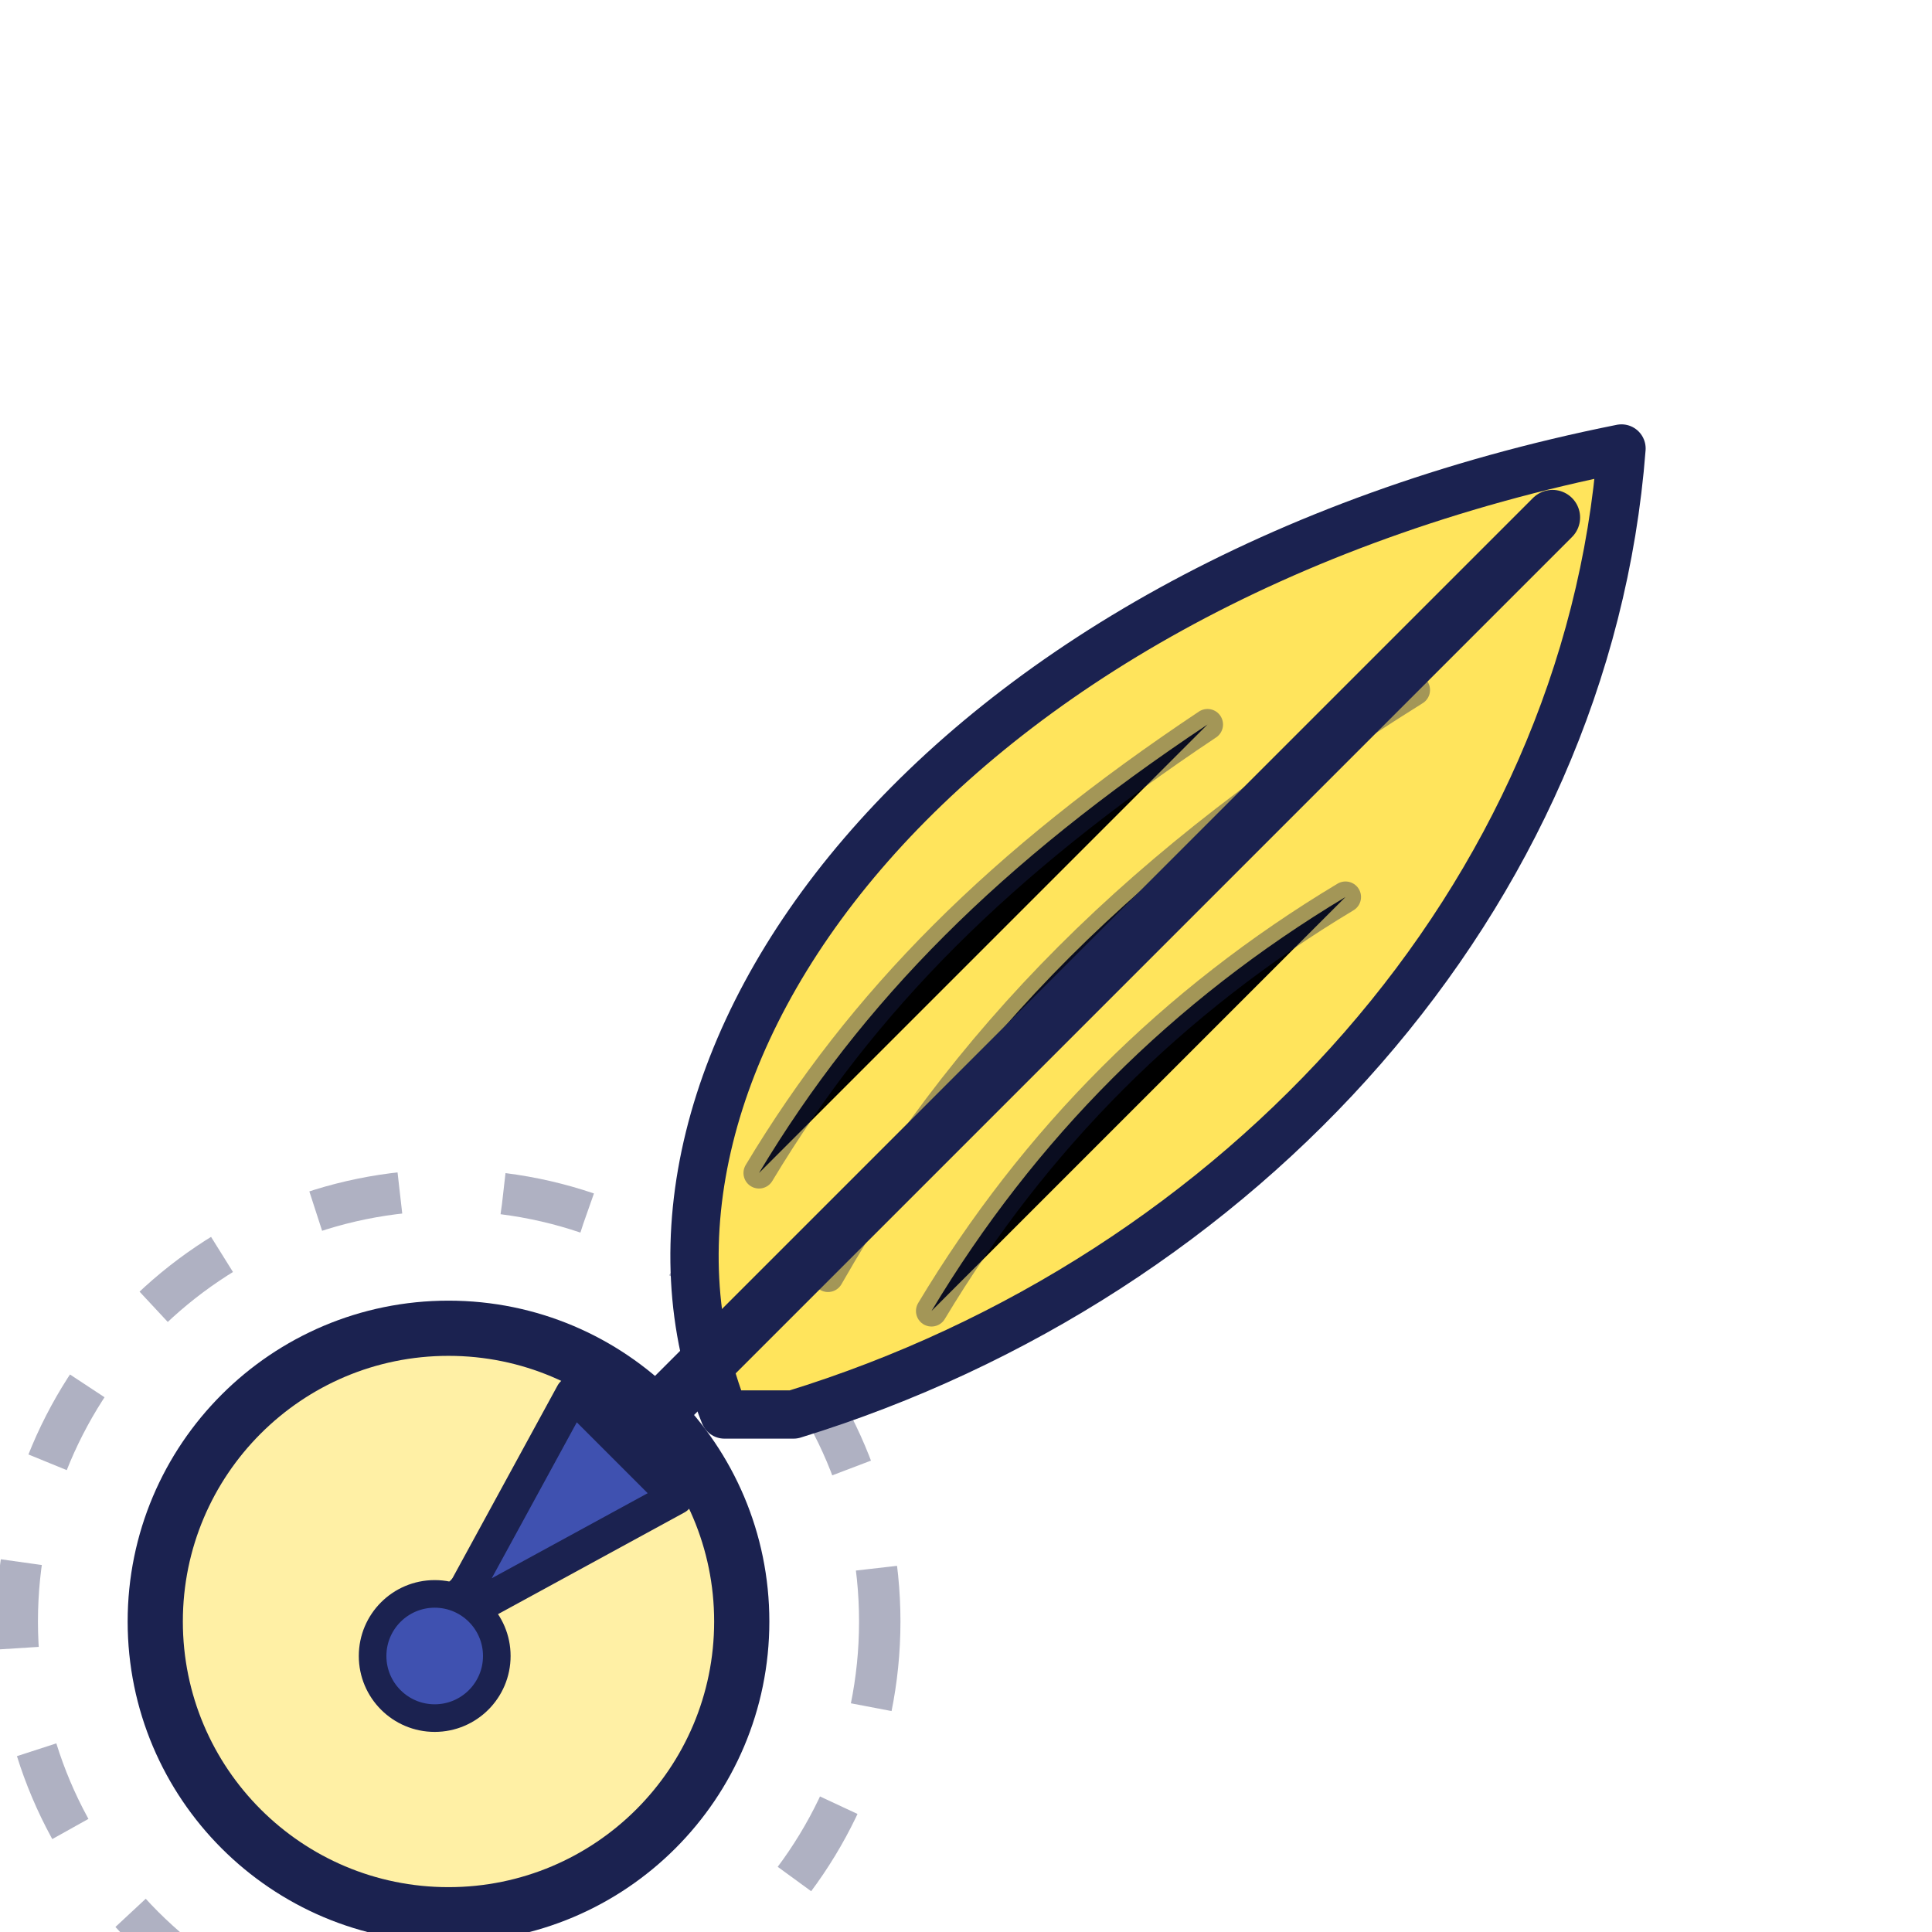
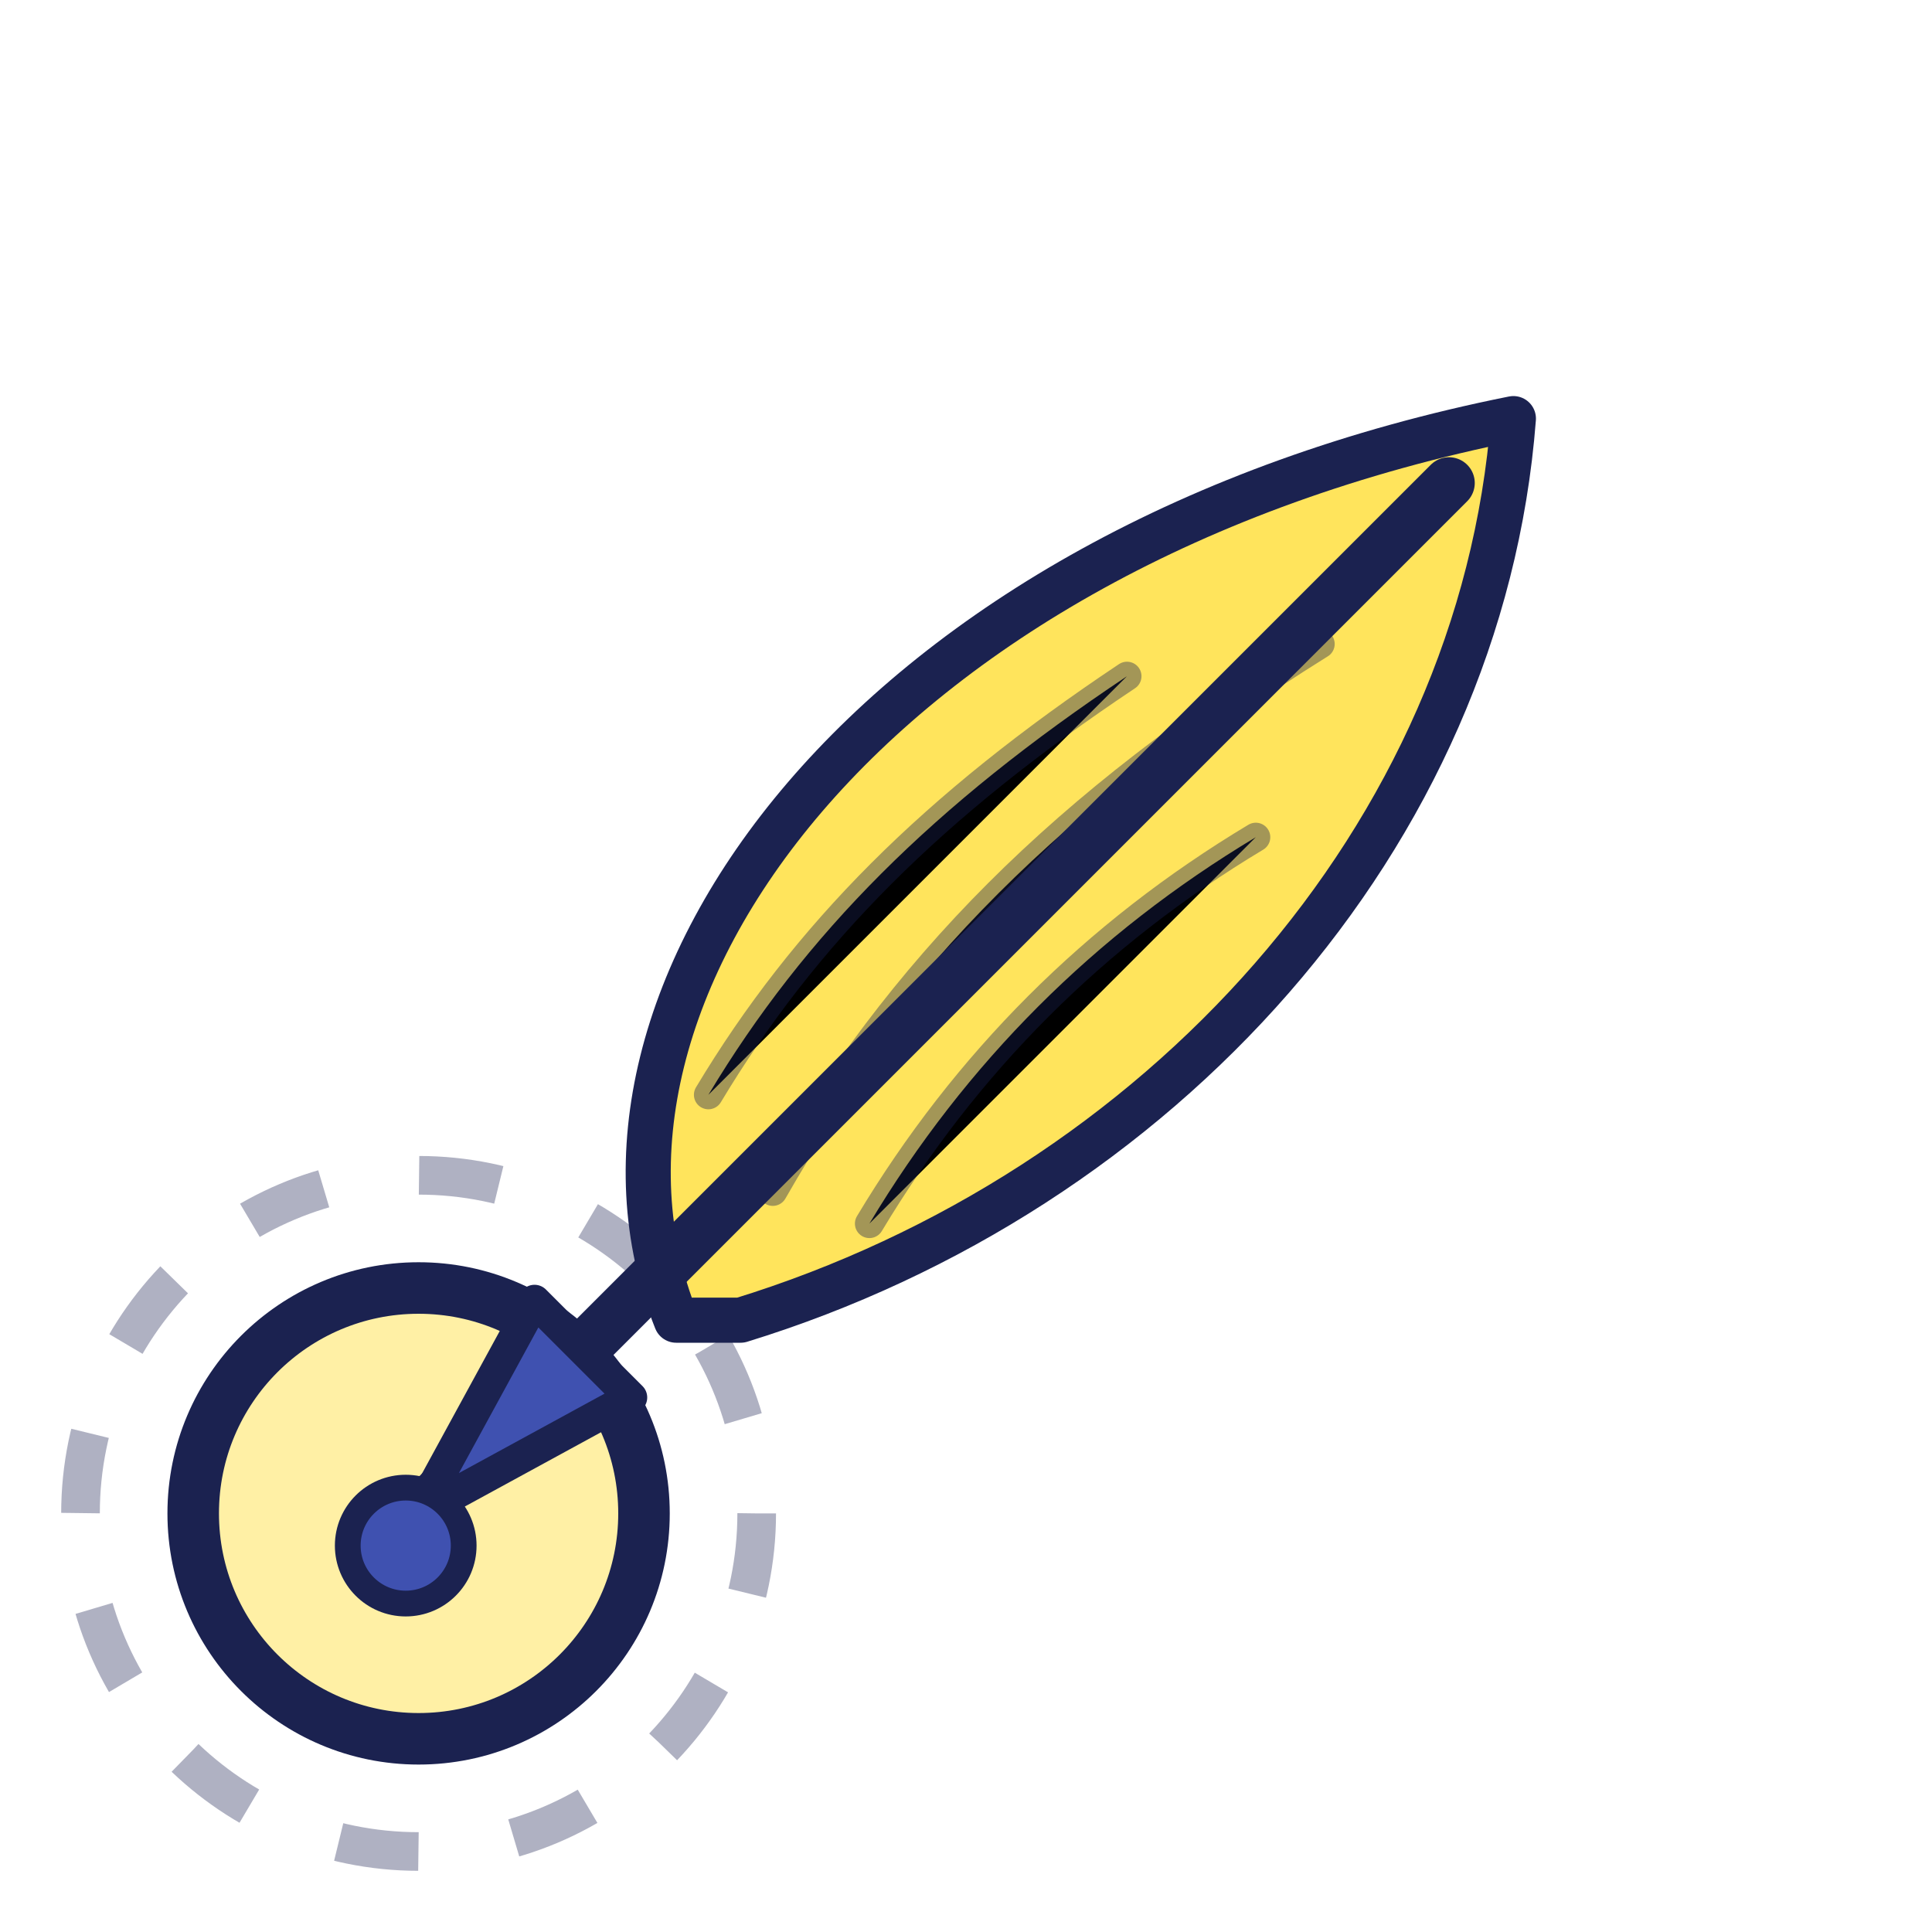
- <svg xmlns="http://www.w3.org/2000/svg" width="56" height="56" viewBox="0 0 56 56">
+ <svg xmlns="http://www.w3.org/2000/svg" width="60" height="60" viewBox="0 0 60 60">
  <g transform="translate(10 10)">
-     <circle cx="3" cy="37" r="8.5" fill="#FFE45C" fill-opacity=".55" stroke="#1B2250" stroke-width="1.6" />
-     <circle cx="3" cy="37" r="12.5" fill="none" stroke="#1B2250" stroke-opacity=".35" stroke-width="1.2" stroke-dasharray="2.5 3" />
+     <circle cx="3" cy="37" r="7" fill="#FFE45C" fill-opacity=".55" stroke="#1B2250" stroke-width="1.6" />
+     <circle cx="3" cy="37" r="10.5" fill="none" stroke="#1B2250" stroke-opacity=".35" stroke-width="1.2" stroke-dasharray="2.5 3" />
    <path d="M11 31C7 21 17 7 37 3c-1 13-11 24-24 28Z" fill="#FFE45C" stroke="#1B2250" stroke-width="1.4" stroke-linejoin="round" />
    <path d="M14 27c4-7 9-12 17-17M17 28c3-5 7-9 12-12M12 24c3-5 7-9 13-13" stroke="#1B2250" stroke-opacity=".4" stroke-width=".9" stroke-linecap="round" />
    <path d="M3 37 35 5" stroke="#1B2250" stroke-width="1.6" stroke-linecap="round" />
    <path d="M3 37l3.6-6.6 3 3Z" fill="#3F51B0" stroke="#1B2250" stroke-width="1" stroke-linejoin="round" />
    <circle cx="2.6" cy="38" r="1.8" fill="#3F51B0" stroke="#1B2250" stroke-width=".8" />
  </g>
</svg>
